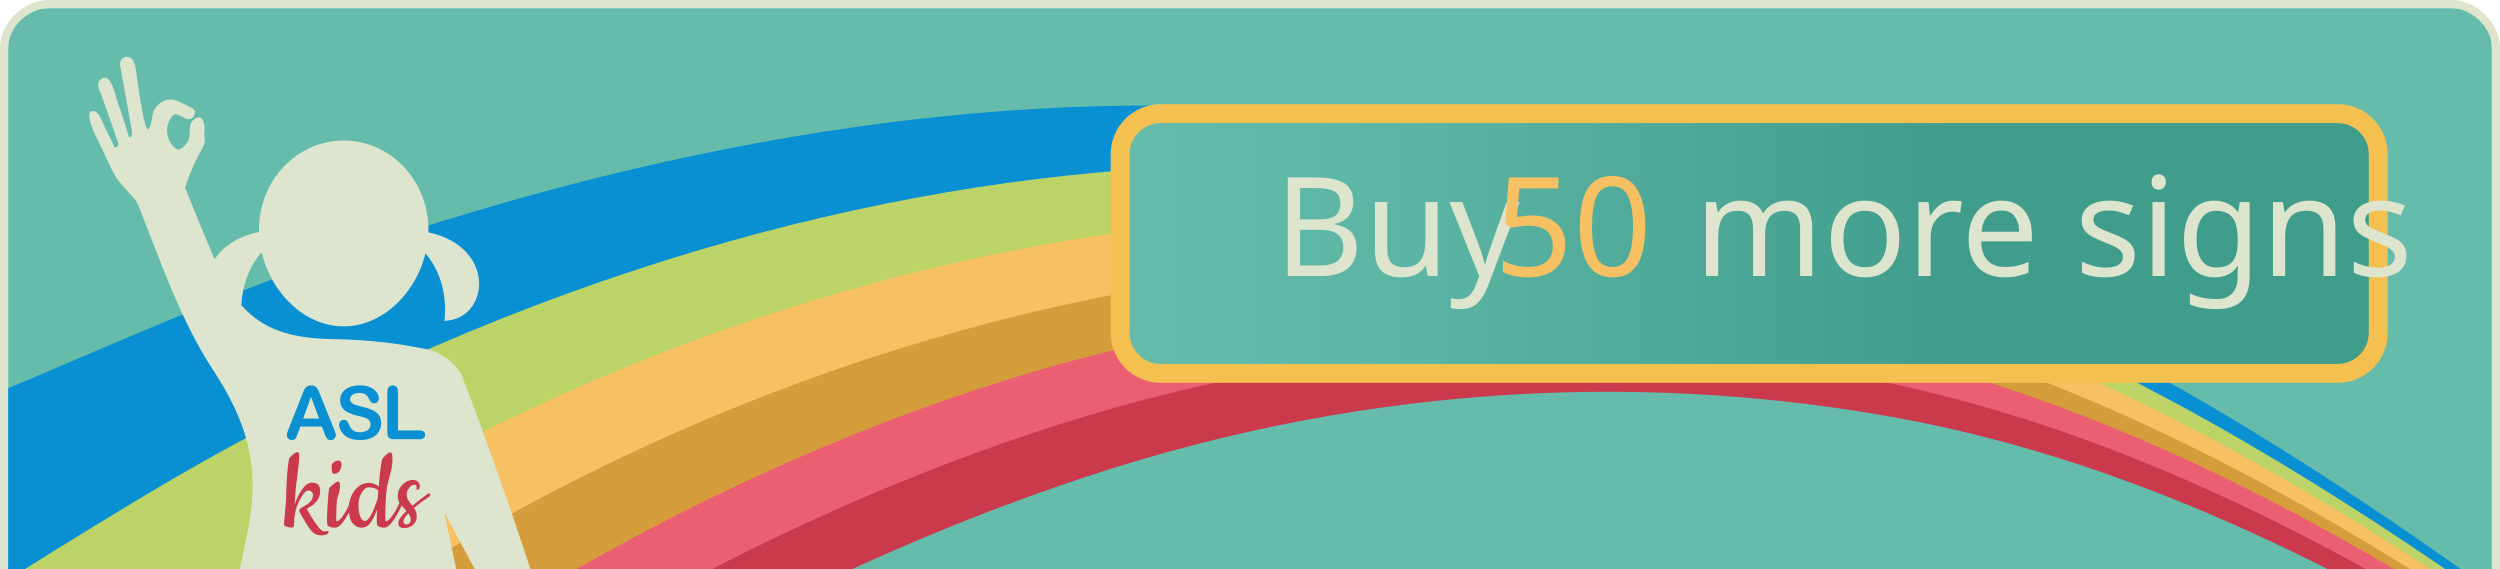
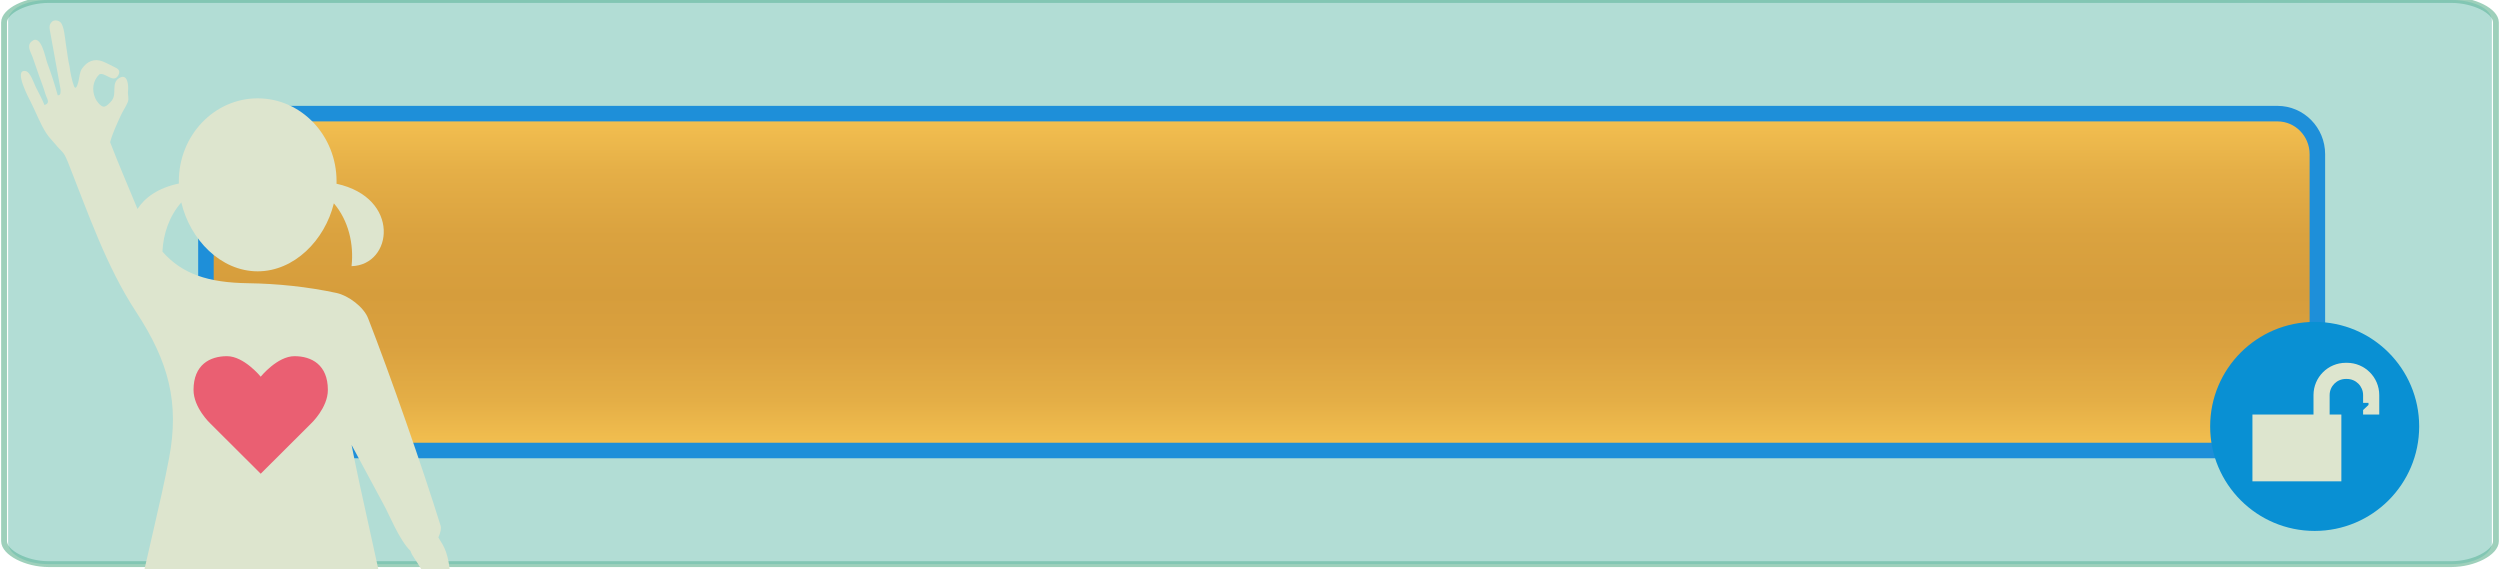
<svg xmlns="http://www.w3.org/2000/svg" version="1.1" x="0px" y="0px" width="308px" height="70px" viewBox="0 0 308 70" enable-background="new 0 0 308 70" xml:space="preserve">
-   <g id="Layer_10">
-     <path fill="#65BCAB" d="M307,129.032c0,2.744-2.231,4.968-4.983,4.968H5.984C3.231,134,1,131.776,1,129.032V5.837   C1,3.094,3.231,1,5.984,1h296.033C304.769,1,307,3.094,307,5.837V129.032z" />
+   <g id="border_1_">
+     <g id="Layer_11">
+       <path fill="none" stroke="#9ED0BB" stroke-width="0.72" stroke-miterlimit="10" d="M307.5,66.664    c0,1.423-2.729,2.836-5.481,2.836H5.98c-2.752,0-5.48-1.413-5.48-2.836V2.768C0.5,1.346,3.228,0,5.98,0h296.038    c2.754,0,5.481,1.346,5.481,2.768L307.5,66.664L307.5,66.664z" />
+     </g>
  </g>
  <g id="Layer_1">
- </g>
-   <g id="Layer_6">
- </g>
-   <g id="rainbow">
-     <g id="Layer_4_1_">
+     <g id="Layer_10" opacity="0.5">
+       <path fill="#65BCAB" d="M307,66.904c0,1.434-2.231,2.596-4.983,2.596H5.984C3.231,69.5,1,68.338,1,66.904V2.527    C1,1.094,3.231,0,5.984,0h296.033C304.769,0,307,1.094,307,2.527V66.904z" />
+     </g>
+     <linearGradient id="SVGID_1_" gradientUnits="userSpaceOnUse" x1="155.435" y1="14" x2="155.435" y2="55.501">
+       <stop offset="0" style="stop-color:#F4C151" />
+       <stop offset="0.169" style="stop-color:#E5AF47" />
+       <stop offset="0.363" style="stop-color:#DAA23F" />
+       <stop offset="0.537" style="stop-color:#D69D3C" />
+       <stop offset="0.688" style="stop-color:#DAA13F" />
+       <stop offset="0.851" style="stop-color:#E4AE46" />
+       <stop offset="1" style="stop-color:#F4C151" />
+     </linearGradient>
+     <path fill="url(#SVGID_1_)" stroke="#1E8FD9" stroke-width="1.913" stroke-miterlimit="10" d="M285.5,50.5c0,2.762-2.2,5-4.915,5   H30.286c-2.714,0-4.915-2.238-4.915-5V19c0-2.761,2.201-5,4.915-5h250.299c2.715,0,4.915,2.239,4.915,5V50.5z" />
+     <g id="Layer_1_1_">
+ 	</g>
+     <g id="Layer_6">
+ 	</g>
+     <g id="Layer_7">
+ 	</g>
+     <g id="border" display="none">
+       <path display="inline" fill="#65BCAB" d="M307.5,98.109c0,6.565-5.355,11.891-11.961,11.891H13.461    C6.855,110,1.5,104.676,1.5,98.109V12.891C1.5,6.324,6.855,1,13.461,1h282.078c6.604,0,11.961,5.324,11.961,11.891V98.109z" />
+     </g>
+     <g id="girl">
+       <g id="girl_1_">
+         <path fill="#DDE5CE" d="M55.506,71.074c-0.146-1.371-0.287-2.794-0.98-4c-0.203-0.355-0.374-0.629-0.518-0.86     c0.262-0.567,0.375-1.119,0.276-1.443c-2.219-7.149-6.219-18.602-8.94-25.574c-0.534-1.365-2.404-2.784-3.89-3.104     c-3.564-0.765-7.256-1.147-10.898-1.201c-4.887-0.067-8.103-1.118-10.545-3.894c0.106-2.205,0.853-4.39,2.326-6.059     c1.078,4.605,4.882,8.488,9.409,8.488c4.488,0,8.273-3.817,9.386-8.379c1.805,2.115,2.482,5.02,2.179,7.745     c5.094-0.141,6.098-8.417-1.852-10.157c0.003-0.101,0.005-0.203,0.005-0.302c0-5.64-4.349-10.219-9.716-10.219     c-5.366,0-9.715,4.579-9.715,10.219c0,0.094,0.001,0.184,0.004,0.277c-2.555,0.534-4.202,1.735-5.096,3.134     c-0.008-0.019-0.016-0.038-0.022-0.055c-1.121-2.722-2.297-5.425-3.352-8.172c0.297-1.111,0.837-2.241,1.314-3.292     c0.254-0.56,0.627-1.064,0.857-1.639c0.191-0.475-0.029-0.876,0.034-1.381c0.072-0.564-0.006-2.25-1.083-1.59     c-1.036,0.62-0.248,1.93-0.915,2.771c-0.186,0.232-0.72,0.858-1.088,0.744c-0.371-0.116-0.793-0.67-0.942-1.018     c-0.465-1.051-0.306-2.156,0.485-2.946c0.689-0.345,1.729,1.174,2.337,0.123c0.239-0.415,0.144-0.728-0.284-0.936     c-0.539-0.26-1.094-0.572-1.648-0.792c-1.033-0.401-1.92,0.012-2.526,0.885c-0.29,0.413-0.31,0.985-0.415,1.463     c-0.022,0.105-0.296,1.392-0.579,0.692c-0.24-0.595-0.473-1.771-0.542-2.402C8.41,7.546,8.294,6.598,8.097,5.307     C8.002,4.679,7.905,3.209,7.453,2.749C7.211,2.505,6.701,2.416,6.427,2.653C5.934,3.079,6.132,3.581,6.219,4.149l1.246,6.874     c0,0.483,0.017,0.698-0.351,0.723c-0.366-1.313-0.8-2.698-1.289-3.98C5.587,7.143,5.072,4.062,3.876,5.117     C3.256,5.661,3.782,6.39,4,6.989C4.273,7.746,4.529,8.53,4.796,9.285c0.272,0.756,0.574,1.524,0.798,2.296     c0.179,0.61,0.66,1.086-0.108,1.365c-0.306-0.765-0.714-1.499-1.084-2.235C4.16,10.224,3.72,8.799,3.114,8.749     c-1.484-0.21,0.51,3.494,0.69,3.846c0.643,1.271,1.119,2.593,1.883,3.791c0.333,0.524,0.79,0.969,1.185,1.444     c0.279,0.372,0.641,0.668,0.93,1.029c0.235,0.283,0.386,0.74,0.548,1.068c2.507,6.323,4.742,12.897,8.414,18.491     c4.043,6.176,5.343,11.216,4.075,17.979c-1.082,5.738-2.864,12.492-4.055,18.492c1.923,0.197,3.498,0.362,6.065,0.634     c0,4.546,0.099,9.156-0.033,13.757c-0.055,1.729,0.347,2.832,1.32,3.429c0.192,1.914,1.276,3.38,2.584,3.38     c1.326,0,2.421-1.503,2.592-3.454c0.804-0.597,1.158-1.636,1.164-3.234c0.01-4.685,0.36-9.385,0.567-14.072     c0.449-0.089,1.836-0.013,2.306-0.043c0.218,0.906,0.143,1.494,0.196,2.393c0.241,3.941,0.372,7.897,0.383,11.854     c0.008,1.562,0.386,2.637,1.279,3.22c0.204,1.896,1.281,3.338,2.579,3.338c1.312,0,2.397-1.47,2.588-3.384     c0.859-0.514,1.352-1.441,1.305-3.095c-0.121-4.614-0.033-9.228-0.033-14.024c2.305-0.271,3.998-0.478,5.944-0.709     c-1.313-6.711-3.005-13.528-4.274-20.056l3.979,7.39c0.609,1.073,1.894,4.326,3.276,5.66c0.107,0.324,0.284,0.637,0.506,0.952     c0.448,0.635,0.817,1.316,1.232,1.969c0.107,0.174,0.263,0.313,0.383,0.476c0.14,0.184,0.358,0.355,0.398,0.564     c0.202,1.055,0.562,2.015,1.412,2.706c0.114,0.096,0.328,0.167,0.451,0.132c0.123-0.036,0.256-0.223,0.276-0.364     c0.042-0.282-0.003-0.561-0.006-0.847c0-0.305-0.002-0.602,0.041-0.893C55.338,72.07,55.549,71.56,55.506,71.074z" />
+       </g>
+       <g id="kids">
+         <g enable-background="new    ">
+           <path fill="#CB394D" d="M-57.639-17.117l0.383-0.044c0.076,0,0.108,0.036,0.108,0.112c0,0.13-0.086,0.227-0.273,0.292      c-0.184,0.065-0.381,0.099-0.61,0.099c-0.426,0-0.787-0.177-1.083-0.514c-0.295-0.342-0.689-0.972-1.213-1.903      c-0.12-0.196-0.186-0.349-0.186-0.458c0-0.141,0.196-0.305,0.603-0.501c0.643-0.34,0.97-0.754,0.97-1.259      c0-0.142-0.054-0.261-0.153-0.358c-0.097-0.098-0.229-0.156-0.392-0.156c-0.229,0-0.502,0.275-0.82,0.809      c-0.316,0.537-0.524,1.051-0.634,1.52c-0.11,0.473-0.165,0.982-0.165,1.52c0,0.26-0.078,0.405-0.23,0.405      c-0.218,0-0.427-0.033-0.634-0.098c-0.195-0.069-0.294-0.14-0.294-0.24c0-0.099,0.033-0.556,0.109-1.358      c0.076-0.806,0.12-1.385,0.132-1.736c0.033-1.945,0.153-3.433,0.339-4.457c0.034-0.089,0.165-0.231,0.393-0.451      c0.23-0.205,0.425-0.316,0.568-0.316c0.14,0,0.208,0.175,0.208,0.536c0,0.36-0.087,1.124-0.242,2.297      c-0.151,1.167-0.25,2.235-0.283,3.208c0.174-0.608,0.447-1.188,0.819-1.726c0.371-0.544,0.754-0.817,1.137-0.817      c0.644,0,0.972,0.316,0.972,0.938c0,0.417-0.121,0.796-0.37,1.137c-0.253,0.341-0.58,0.611-1.007,0.819      c-0.087,0.035-0.131,0.076-0.131,0.132c0,0.045,0.009,0.099,0.043,0.14c0.601,1.062,1.114,1.807,1.529,2.232      C-57.901-17.173-57.77-17.117-57.639-17.117z" />
+           <path fill="#CB394D" d="M-56.394-17.545c-0.371,0-0.655-0.075-0.841-0.228c-0.066-0.068-0.098-0.307-0.098-0.71      c0-0.417,0.032-1.095,0.098-2.055c0.065-0.963,0.12-1.476,0.163-1.554c0.044-0.075,0.195-0.217,0.448-0.425      c0.252-0.209,0.437-0.315,0.58-0.315c0.143,0,0.208,0.184,0.208,0.546c0,0.097-0.022,0.283-0.077,0.557      c-0.055,0.273-0.109,0.482-0.174,0.602c-0.121,0.316-0.186,1.136-0.186,2.47c0,0.264,0.031,0.384,0.086,0.384      c0.165-0.014,0.383-0.208,0.666-0.613c0.286-0.395,0.57-0.909,0.855-1.519c0.283-0.626,0.447-0.93,0.515-0.93      c0.063,0,0.097,0.031,0.097,0.108c0,0.264-0.144,0.691-0.417,1.267C-55.245-18.352-55.879-17.545-56.394-17.545z       M-56.807-24.613c0-0.175,0.087-0.318,0.272-0.45c0.185-0.12,0.338-0.184,0.48-0.184c0.262,0,0.381,0.152,0.381,0.446      c0,0.295-0.075,0.546-0.228,0.769c-0.153,0.213-0.372,0.313-0.646,0.313C-56.72-23.708-56.807-24.012-56.807-24.613z" />
+           <path fill="#CB394D" d="M-50.764-17.545c-0.327,0-0.579-0.075-0.755-0.217c-0.076-0.077-0.107-0.275-0.107-0.601      c0-0.33,0.009-0.743,0.043-1.269c-0.262,0.688-0.526,1.203-0.786,1.564c-0.265,0.35-0.603,0.523-1.006,0.523      c-0.406,0-0.744-0.177-1.029-0.523c-0.285-0.352-0.425-0.918-0.425-1.685c0-0.773,0.219-1.452,0.655-2.042      c0.438-0.591,1.006-0.885,1.707-0.885c0.338,0,0.699,0.131,1.069,0.404c0.153-1.858,0.293-2.908,0.415-3.147      c0.054-0.107,0.197-0.261,0.405-0.459c0.208-0.195,0.393-0.294,0.536-0.294c0.142,0,0.218,0.227,0.218,0.667      c0,0.523-0.043,0.971-0.143,1.354c-0.262,0.986-0.415,1.607-0.481,1.87c-0.13,1.028-0.196,2.239-0.196,3.627      c0,0.264,0.032,0.384,0.087,0.384c0.176-0.014,0.405-0.208,0.689-0.602c0.283-0.397,0.568-0.898,0.853-1.518      c0.285-0.625,0.447-0.943,0.515-0.943c0.064,0,0.086,0.031,0.086,0.108c0,0.264-0.141,0.689-0.416,1.267      C-49.594-18.352-50.24-17.545-50.764-17.545z M-52.567-22.178c-0.262,0-0.514,0.209-0.777,0.613      c-0.261,0.414-0.381,0.883-0.381,1.422c0,0.533,0.067,0.979,0.207,1.32c0.143,0.339,0.317,0.514,0.525,0.514      c0.426,0,0.917-0.863,1.475-2.579c0.045-0.524,0.078-0.834,0.078-0.928C-51.727-22.056-52.097-22.178-52.567-22.178z" />
+           <path fill="#CB394D" d="M-47.082-21.992l0.033-0.218c0-0.176-0.098-0.262-0.294-0.262c-0.195,0-0.383,0.131-0.57,0.381      c-0.184,0.254-0.272,0.458-0.272,0.624c0,0.164,0.013,0.295,0.034,0.382c0.02,0.098,0.043,0.175,0.065,0.241      s0.066,0.13,0.121,0.219c0.055,0.087,0.097,0.154,0.13,0.186l0.154,0.196c0.064,0.099,0.11,0.152,0.143,0.186      c0.49-0.414,1.08-0.863,1.771-1.379c0.032-0.031,0.075-0.042,0.129-0.042c0.099,0,0.143,0.057,0.143,0.153      c0,0.111-0.044,0.184-0.132,0.241c-0.613,0.395-1.191,0.821-1.728,1.268c0.208,0.306,0.315,0.635,0.315,1.005      c0,0.363-0.14,0.679-0.414,0.928c-0.273,0.263-0.634,0.383-1.061,0.383c-0.426,0-0.643-0.208-0.643-0.612      c0-0.292,0.315-0.743,0.939-1.352c-0.043-0.056-0.133-0.155-0.264-0.287c-0.119-0.133-0.218-0.229-0.283-0.307      c-0.067-0.077-0.131-0.174-0.217-0.292c-0.156-0.243-0.231-0.493-0.231-0.776c0-0.557,0.186-1.018,0.547-1.369      c0.359-0.349,0.744-0.523,1.158-0.523c0.264,0,0.459,0.065,0.602,0.207c0.142,0.142,0.219,0.288,0.219,0.427      c0,0.329-0.077,0.481-0.231,0.481C-47.026-21.881-47.082-21.917-47.082-21.992z M-47.999-19.183      c-0.384,0.384-0.568,0.687-0.568,0.916c0,0.23,0.121,0.353,0.361,0.353c0.144,0,0.263-0.055,0.362-0.177      C-47.649-18.363-47.694-18.736-47.999-19.183z" />
+         </g>
+       </g>
      <g>
-         <path fill="#0990D3" d="M304.476,71.04c-20.438-14.529-42.865-28.741-68.604-39.097C208.309,20.865,176.69,13.062,142.095,13     c-38.068-0.093-80.884,9.302-124.714,27.87C-17.08,55.455-52.604,71.137-90,85.904l0.528,35.995l16.201-0.239     c30.679-21.53,60.671-41.796,90.274-59.58c43.583-26.153,87.377-38.398,125.51-40.567c34.275-1.949,66.062,4.351,93.487,14.432     c25.844,9.503,48.153,23.178,68.245,37.115c18.896,13.107,36.302,26.794,50.282,42.057c0.027,0.041,0.078,0.078,0.104,0.119     l1.498-0.029c-0.443-0.491-0.886-0.983-1.351-1.471C340.742,98.525,323.472,84.554,304.476,71.04z" />
-         <path fill="#BBD367" d="M142.353,29.022c33.955-3.959,65.647,1.007,93.166,10.169c25.784,8.583,48.248,21.619,68.408,35.083     c18.287,12.219,35.259,25.304,49.01,40.022l1.564-0.016c-0.024-0.02-0.027-0.041-0.051-0.06     c-13.993-15.194-31.325-28.98-50.218-42.066c-20.134-13.908-42.513-27.619-68.305-37.062     c-27.558-10.084-59.298-16.368-93.632-14.368c-37.944,2.254-81.788,14.617-125.319,40.83     c-29.026,17.482-58.399,37.597-88.419,59.104l40.644-0.615c15.196-13.66,30.408-26.396,45.696-38.104" />
-         <path fill="#F6C063" d="M-29.967,118.715l22.747-0.342c5.864-5.864,11.777-11.536,17.742-16.993     c43.194-39.595,91.311-58.31,130.809-65.171c34.3-5.951,66.293-2.328,93.762,5.824c25.739,7.617,48.204,20.013,68.319,32.996     c17.981,11.599,34.403,23.897,47.916,38.009l1.476-0.025c-13.7-14.683-30.59-27.646-48.883-39.908     c-20.141-13.488-42.623-26.501-68.407-35.083c-27.473-9.146-59.155-14.047-93.093-9.958     c-38.718,4.657-84.723,20.1-127.728,53.197" />
-         <path fill="#D69D3C" d="M303.533,74.307c-20.169-13.044-42.723-25.449-68.437-33.048c-27.417-8.093-59.351-11.768-93.642-5.752     c-39.598,6.942-87.858,25.897-131.199,65.71c-5.707,5.246-11.346,10.658-16.958,16.268l15.582-0.241     c44.443-41.114,91.368-64.325,130.63-73.386c34.704-7.993,67.496-5.63,95.159,1.523c25.648,6.637,48.194,18.336,68.479,30.943     c17.121,10.635,33.214,22.315,46.353,35.795l1.588-0.02C337.635,98.09,321.252,85.763,303.533,74.307z" />
-         <path fill="#EA5F72" d="M303.151,75.064c-20.284-12.606-42.83-24.306-68.479-30.942c-27.663-7.153-60.458-9.54-95.158-1.524     c-39.262,9.061-86.189,32.251-130.63,73.385l13.577-0.209c39.015-34.492,80.243-54.955,114.802-64.806     c35.005-9.977,68.817-9.034,97.023-2.751c25.472,5.667,48.202,16.944,68.462,29.046c16.675,9.968,32.362,20.776,45.219,33.653     l1.587-0.02C336.366,97.381,320.271,85.7,303.151,75.064z" />
-         <path fill="#CB394D" d="M302.695,76.563c-20.238-12.105-42.968-23.383-68.462-29.046c-28.206-6.284-62.015-7.205-97.022,2.751     c-34.56,9.851-75.789,30.313-114.802,64.806l11.88-0.174c33.739-28.203,69.26-46.159,99.535-56.171     c36.254-11.983,70.711-12.608,100.098-7.215c25.221,4.639,47.973,15.272,68.358,27.006c15.999,9.221,31.007,19.593,43.647,31.704     l2.006-0.032C335.058,97.34,319.37,86.53,302.695,76.563z" />
+         <path fill="#0990D3" d="M-57.628-28.379l-0.288-0.762h-2.469l-0.289,0.779c-0.114,0.305-0.208,0.509-0.29,0.612     c-0.082,0.111-0.212,0.162-0.394,0.162c-0.154,0-0.291-0.057-0.411-0.171c-0.118-0.111-0.178-0.24-0.178-0.384     c0-0.083,0.015-0.17,0.041-0.256c0.027-0.088,0.073-0.209,0.137-0.369l1.552-3.939c0.044-0.113,0.097-0.25,0.159-0.409     c0.063-0.155,0.129-0.288,0.199-0.395c0.068-0.105,0.162-0.188,0.277-0.255c0.116-0.064,0.255-0.097,0.425-0.097     c0.171,0,0.314,0.032,0.428,0.097c0.115,0.066,0.208,0.149,0.278,0.251c0.071,0.103,0.129,0.212,0.178,0.329     c0.047,0.118,0.109,0.274,0.183,0.47l1.586,3.92c0.124,0.295,0.187,0.512,0.187,0.647c0,0.142-0.058,0.27-0.175,0.387     c-0.117,0.117-0.259,0.174-0.426,0.174c-0.097,0-0.179-0.018-0.248-0.05c-0.069-0.034-0.127-0.083-0.175-0.142     c-0.046-0.058-0.096-0.151-0.152-0.273C-57.542-28.177-57.587-28.285-57.628-28.379z M-60.061-30.063h1.812l-0.914-2.504     L-60.061-30.063z" />
+         <path fill="#0990D3" d="M-51.119-29.514c0,0.369-0.094,0.698-0.282,0.989c-0.19,0.292-0.467,0.521-0.832,0.688     c-0.366,0.166-0.796,0.25-1.296,0.25c-0.599,0-1.092-0.113-1.482-0.341c-0.276-0.164-0.499-0.378-0.672-0.651     c-0.172-0.27-0.259-0.536-0.259-0.792c0-0.152,0.053-0.279,0.154-0.382c0.104-0.109,0.235-0.161,0.396-0.161     c0.129,0,0.238,0.041,0.33,0.124c0.09,0.082,0.166,0.206,0.229,0.368c0.079,0.193,0.161,0.358,0.252,0.487     c0.089,0.13,0.216,0.237,0.38,0.32c0.162,0.083,0.375,0.127,0.641,0.127c0.365,0,0.661-0.087,0.889-0.254     c0.226-0.172,0.34-0.382,0.34-0.636c0-0.202-0.061-0.368-0.184-0.491c-0.123-0.123-0.282-0.222-0.476-0.289     c-0.193-0.065-0.455-0.135-0.78-0.212c-0.437-0.103-0.801-0.219-1.095-0.358c-0.294-0.134-0.527-0.321-0.7-0.559     c-0.172-0.237-0.257-0.527-0.257-0.88c0-0.332,0.089-0.631,0.271-0.888c0.183-0.26,0.446-0.459,0.792-0.6     c0.346-0.141,0.751-0.208,1.218-0.208c0.371,0,0.695,0.046,0.966,0.138c0.273,0.093,0.499,0.215,0.677,0.369     c0.179,0.154,0.31,0.314,0.395,0.484c0.082,0.167,0.123,0.328,0.123,0.489c0,0.148-0.05,0.282-0.154,0.398     c-0.104,0.118-0.234,0.174-0.389,0.174c-0.14,0-0.248-0.035-0.321-0.106c-0.071-0.068-0.152-0.183-0.237-0.345     c-0.111-0.228-0.243-0.404-0.398-0.535c-0.156-0.128-0.403-0.193-0.746-0.193c-0.317,0-0.573,0.071-0.768,0.211     c-0.195,0.141-0.293,0.307-0.293,0.502c0,0.122,0.035,0.225,0.101,0.314c0.066,0.091,0.157,0.168,0.273,0.229     c0.117,0.059,0.233,0.114,0.352,0.148c0.12,0.038,0.315,0.09,0.589,0.157c0.34,0.08,0.65,0.17,0.928,0.266     c0.277,0.094,0.513,0.214,0.708,0.35c0.195,0.139,0.347,0.315,0.456,0.524C-51.172-30.079-51.119-29.821-51.119-29.514z" />
+         <path fill="#0990D3" d="M-49.183-33.12v4.419h2.493c0.199,0,0.353,0.047,0.457,0.143c0.109,0.098,0.16,0.217,0.16,0.366     c0,0.147-0.051,0.269-0.156,0.359c-0.105,0.095-0.259,0.141-0.461,0.141h-2.969c-0.266,0-0.46-0.059-0.575-0.178     c-0.119-0.12-0.176-0.309-0.176-0.576v-4.674c0-0.248,0.054-0.435,0.167-0.559c0.113-0.124,0.259-0.186,0.442-0.186     s0.333,0.062,0.447,0.184C-49.241-33.556-49.183-33.373-49.183-33.12z" />
      </g>
    </g>
-   </g>
-   <g id="girl">
-     <g id="girl_1_">
-       <path fill="#DDE5CE" d="M67.862,80.645c-0.157-1.47-0.309-2.998-1.054-4.296c-0.218-0.379-0.401-0.674-0.555-0.923    c0.281-0.61,0.402-1.2,0.296-1.552c-2.384-7.678-6.68-19.98-9.604-27.47c-0.574-1.467-2.582-2.993-4.179-3.334    c-3.827-0.82-7.793-1.233-11.705-1.291c-5.249-0.072-8.704-1.201-11.326-4.182c0.113-2.368,0.915-4.715,2.498-6.508    c1.157,4.945,5.244,9.117,10.107,9.117c4.819,0,8.886-4.101,10.082-9c1.938,2.271,2.667,5.392,2.339,8.319    c5.473-0.15,6.55-9.041-1.988-10.911c0.003-0.107,0.006-0.215,0.006-0.324c0-6.057-4.672-10.977-10.438-10.977    c-5.763,0-10.435,4.919-10.435,10.977c0,0.101,0.001,0.198,0.004,0.297c-2.744,0.574-4.513,1.865-5.474,3.367    c-0.008-0.02-0.017-0.04-0.024-0.059c-1.203-2.924-2.466-5.828-3.598-8.778c0.318-1.194,0.897-2.407,1.41-3.536    c0.274-0.603,0.674-1.145,0.921-1.761c0.205-0.51-0.032-0.941,0.037-1.483c0.077-0.607-0.007-2.417-1.164-1.709    c-1.113,0.666-0.266,2.073-0.982,2.976c-0.2,0.25-0.774,0.922-1.17,0.8c-0.398-0.125-0.851-0.72-1.013-1.094    c-0.497-1.129-0.327-2.315,0.523-3.164c0.739-0.37,1.857,1.261,2.51,0.131c0.257-0.446,0.155-0.781-0.305-1.004    c-0.579-0.279-1.175-0.615-1.771-0.853c-1.108-0.43-2.062,0.014-2.712,0.951c-0.312,0.446-0.332,1.058-0.446,1.573    c-0.024,0.112-0.317,1.494-0.621,0.743c-0.258-0.639-0.508-1.902-0.583-2.58c-0.175-0.701-0.3-1.719-0.511-3.105    c-0.103-0.676-0.206-2.253-0.693-2.749c-0.259-0.263-0.807-0.359-1.102-0.104c-0.529,0.458-0.317,0.999-0.223,1.607l1.338,7.384    c0,0.518,0.018,0.751-0.376,0.776c-0.392-1.411-0.86-2.899-1.385-4.274c-0.255-0.669-0.809-3.978-2.094-2.847    c-0.665,0.586-0.1,1.368,0.134,2.013c0.294,0.812,0.567,1.654,0.856,2.465c0.291,0.813,0.615,1.636,0.857,2.466    c0.192,0.655,0.707,1.167-0.117,1.467c-0.329-0.821-0.768-1.61-1.164-2.402c-0.261-0.521-0.733-2.052-1.384-2.106    c-1.594-0.227,0.549,3.753,0.741,4.131c0.691,1.364,1.202,2.785,2.023,4.073c0.359,0.562,0.848,1.04,1.274,1.551    c0.298,0.398,0.688,0.717,0.998,1.103c0.253,0.305,0.413,0.796,0.588,1.149c2.694,6.79,5.093,13.854,9.038,19.864    c4.343,6.634,5.74,12.046,4.378,19.312c-1.163,6.163-3.076,13.417-4.355,19.863c2.066,0.21,3.756,0.388,6.515,0.68    c0,4.885,0.106,9.838-0.035,14.779c-0.059,1.857,0.372,3.041,1.417,3.684c0.207,2.057,1.371,3.631,2.777,3.631    c1.424,0,2.6-1.616,2.783-3.711c0.864-0.641,1.245-1.758,1.25-3.476c0.012-5.033,0.388-10.08,0.61-15.117    c0.482-0.095,1.972-0.013,2.477-0.047c0.235,0.975,0.154,1.607,0.212,2.571c0.258,4.237,0.398,8.486,0.411,12.735    c0.008,1.678,0.413,2.829,1.373,3.459c0.219,2.033,1.376,3.585,2.771,3.585c1.409,0,2.574-1.579,2.779-3.638    c0.922-0.549,1.452-1.545,1.401-3.323c-0.129-4.955-0.036-9.909-0.036-15.062c2.477-0.294,4.296-0.516,6.385-0.763    c-1.41-7.208-3.228-14.534-4.591-21.543l4.274,7.937c0.655,1.153,2.034,4.646,3.519,6.082c0.116,0.348,0.304,0.684,0.545,1.021    c0.48,0.679,0.877,1.414,1.323,2.115c0.116,0.185,0.282,0.338,0.412,0.512c0.149,0.198,0.384,0.381,0.428,0.606    c0.216,1.132,0.603,2.162,1.515,2.906c0.123,0.104,0.354,0.179,0.485,0.14c0.132-0.037,0.276-0.238,0.297-0.391    c0.044-0.304-0.004-0.601-0.007-0.908c0-0.327-0.002-0.646,0.044-0.96C67.681,81.715,67.908,81.167,67.862,80.645z" />
-     </g>
-     <g id="kids">
-       <g enable-background="new    ">
-         <path fill="#CB394D" d="M39.957,65.468l0.411-0.046c0.082,0,0.117,0.036,0.117,0.118c0,0.142-0.094,0.245-0.293,0.316     c-0.199,0.07-0.411,0.104-0.657,0.104c-0.458,0-0.845-0.188-1.163-0.551c-0.317-0.366-0.74-1.045-1.303-2.044     c-0.129-0.21-0.199-0.376-0.199-0.49c0-0.154,0.211-0.33,0.646-0.541c0.692-0.366,1.044-0.811,1.044-1.351     c0-0.153-0.059-0.282-0.165-0.388c-0.105-0.104-0.246-0.165-0.422-0.165c-0.247,0-0.54,0.296-0.88,0.869     c-0.34,0.575-0.564,1.128-0.682,1.632c-0.117,0.506-0.176,1.056-0.176,1.633c0,0.28-0.083,0.434-0.247,0.434     c-0.235,0-0.458-0.036-0.681-0.105c-0.211-0.072-0.317-0.152-0.317-0.259c0-0.105,0.036-0.598,0.118-1.456     c0.082-0.867,0.128-1.489,0.141-1.865c0.036-2.09,0.164-3.688,0.364-4.788c0.036-0.096,0.176-0.25,0.422-0.484     c0.247-0.221,0.458-0.34,0.61-0.34s0.224,0.188,0.224,0.574c0,0.388-0.094,1.21-0.259,2.467c-0.163,1.255-0.27,2.405-0.305,3.45     c0.188-0.656,0.481-1.279,0.881-1.854c0.398-0.587,0.81-0.88,1.221-0.88c0.692,0,1.044,0.341,1.044,1.009     c0,0.446-0.129,0.857-0.399,1.222s-0.622,0.655-1.08,0.88c-0.094,0.036-0.141,0.082-0.141,0.141c0,0.047,0.012,0.105,0.047,0.152     c0.646,1.14,1.197,1.938,1.643,2.395C39.675,65.41,39.816,65.468,39.957,65.468z" />
-         <path fill="#CB394D" d="M41.295,65.009c-0.399,0-0.705-0.08-0.905-0.244c-0.07-0.073-0.105-0.329-0.105-0.764     c0-0.446,0.035-1.175,0.105-2.207c0.071-1.034,0.129-1.586,0.176-1.667c0.047-0.082,0.211-0.235,0.482-0.457     c0.27-0.225,0.47-0.341,0.622-0.341c0.153,0,0.223,0.199,0.223,0.586c0,0.106-0.023,0.306-0.082,0.6     c-0.059,0.293-0.117,0.517-0.188,0.646c-0.129,0.341-0.199,1.22-0.199,2.653c0,0.283,0.035,0.412,0.094,0.412     c0.176-0.014,0.41-0.223,0.715-0.658c0.306-0.424,0.611-0.976,0.917-1.631c0.305-0.672,0.48-1,0.553-1     c0.069,0,0.104,0.036,0.104,0.118c0,0.282-0.153,0.741-0.447,1.361C42.528,64.143,41.847,65.009,41.295,65.009z M40.849,57.416     c0-0.188,0.094-0.34,0.293-0.482c0.2-0.129,0.364-0.199,0.516-0.199c0.282,0,0.411,0.163,0.411,0.48     c0,0.318-0.082,0.588-0.246,0.823c-0.165,0.232-0.399,0.339-0.693,0.339C40.943,58.39,40.849,58.062,40.849,57.416z" />
-         <path fill="#CB394D" d="M47.341,65.009c-0.352,0-0.623-0.08-0.811-0.233c-0.082-0.082-0.116-0.293-0.116-0.645     c0-0.354,0.011-0.798,0.047-1.363c-0.282,0.74-0.564,1.293-0.845,1.679c-0.283,0.375-0.646,0.562-1.081,0.562     c-0.435,0-0.798-0.188-1.103-0.562c-0.306-0.376-0.458-0.986-0.458-1.808c0-0.832,0.235-1.562,0.705-2.193     c0.47-0.636,1.08-0.953,1.832-0.953c0.364,0,0.751,0.143,1.15,0.436c0.164-1.995,0.316-3.123,0.446-3.382     c0.058-0.116,0.211-0.28,0.434-0.492c0.224-0.212,0.422-0.317,0.575-0.317s0.235,0.246,0.235,0.717     c0,0.562-0.047,1.044-0.153,1.455c-0.282,1.058-0.446,1.727-0.516,2.007c-0.141,1.104-0.212,2.407-0.212,3.898     c0,0.283,0.035,0.411,0.094,0.411c0.189-0.013,0.435-0.222,0.74-0.646c0.305-0.425,0.61-0.963,0.916-1.632     c0.306-0.668,0.481-1.011,0.552-1.011c0.07,0,0.094,0.036,0.094,0.117c0,0.283-0.152,0.74-0.446,1.362     C48.597,64.143,47.905,65.009,47.341,65.009z M45.404,60.033c-0.282,0-0.552,0.224-0.834,0.658     c-0.282,0.445-0.41,0.95-0.41,1.527c0,0.573,0.071,1.054,0.222,1.418c0.152,0.366,0.34,0.554,0.563,0.554     c0.458,0,0.986-0.928,1.585-2.771c0.047-0.564,0.083-0.895,0.083-0.998C46.308,60.163,45.909,60.033,45.404,60.033z" />
-         <path fill="#CB394D" d="M51.296,60.233l0.035-0.236c0-0.188-0.104-0.281-0.316-0.281c-0.21,0-0.411,0.142-0.61,0.411     c-0.199,0.271-0.293,0.491-0.293,0.669c0,0.177,0.012,0.317,0.036,0.411c0.022,0.106,0.047,0.188,0.071,0.26     c0.023,0.069,0.07,0.14,0.128,0.232c0.059,0.095,0.105,0.166,0.141,0.202l0.165,0.21c0.069,0.105,0.117,0.165,0.152,0.199     c0.527-0.445,1.161-0.927,1.903-1.48c0.034-0.034,0.08-0.045,0.139-0.045c0.106,0,0.153,0.059,0.153,0.163     c0,0.119-0.047,0.199-0.141,0.259c-0.658,0.423-1.28,0.88-1.855,1.361c0.223,0.329,0.339,0.681,0.339,1.08     c0,0.389-0.152,0.728-0.445,0.997c-0.294,0.282-0.682,0.412-1.139,0.412c-0.458,0-0.692-0.223-0.692-0.658     c0-0.316,0.339-0.798,1.009-1.454c-0.046-0.059-0.142-0.166-0.283-0.307c-0.128-0.142-0.234-0.246-0.304-0.329     c-0.072-0.082-0.141-0.188-0.234-0.316c-0.166-0.259-0.248-0.528-0.248-0.833c0-0.6,0.2-1.093,0.588-1.468     c0.386-0.376,0.798-0.564,1.245-0.564c0.282,0,0.491,0.071,0.646,0.223c0.153,0.153,0.234,0.306,0.234,0.457     c0,0.354-0.081,0.518-0.247,0.518C51.356,60.351,51.296,60.315,51.296,60.233z M50.311,63.249     c-0.412,0.412-0.61,0.739-0.61,0.985c0,0.248,0.129,0.377,0.387,0.377c0.154,0,0.283-0.059,0.389-0.189     C50.687,64.131,50.639,63.731,50.311,63.249z" />
-       </g>
-     </g>
+     <path fill="#EA5F72" d="M36.275,43.881c-2.107,0-4.156,2.528-4.156,2.528s-2.05-2.528-4.157-2.528   c-2.107,0-4.119,1.055-4.119,4.158c0,2.202,2.069,4.137,2.069,4.137l6.207,6.187l6.206-6.187c0,0,2.068-1.935,2.068-4.137   C40.393,44.936,38.383,43.881,36.275,43.881z" />
+     <circle fill="#0990D3" cx="285.167" cy="52.534" r="12.876" />
    <g>
-       <path fill="#0990D3" d="M39.969,53.371l-0.311-0.818h-2.651l-0.311,0.837c-0.122,0.326-0.225,0.547-0.311,0.659    c-0.087,0.116-0.228,0.172-0.423,0.172c-0.166,0-0.313-0.062-0.441-0.183c-0.127-0.12-0.191-0.259-0.191-0.413    c0-0.089,0.015-0.182,0.044-0.275c0.03-0.095,0.078-0.228,0.146-0.396l1.668-4.232c0.047-0.121,0.104-0.268,0.171-0.439    c0.067-0.169,0.138-0.311,0.213-0.424s0.175-0.203,0.298-0.275c0.124-0.068,0.275-0.104,0.457-0.104    c0.184,0,0.337,0.035,0.459,0.104c0.123,0.072,0.223,0.162,0.299,0.271s0.139,0.227,0.19,0.354    c0.052,0.125,0.118,0.293,0.198,0.504l1.703,4.208c0.133,0.319,0.2,0.551,0.2,0.697c0,0.151-0.062,0.289-0.188,0.416    c-0.125,0.125-0.278,0.188-0.457,0.188c-0.103,0-0.192-0.019-0.266-0.055c-0.075-0.036-0.137-0.09-0.187-0.151    c-0.051-0.063-0.104-0.162-0.163-0.293C40.06,53.589,40.011,53.472,39.969,53.371z M37.354,51.562h1.947l-0.982-2.69    L37.354,51.562z" />
-       <path fill="#0990D3" d="M46.961,52.153c0,0.395-0.102,0.749-0.305,1.062c-0.203,0.314-0.501,0.56-0.892,0.738    c-0.392,0.178-0.855,0.267-1.392,0.267c-0.644,0-1.174-0.121-1.593-0.364c-0.296-0.176-0.537-0.407-0.722-0.7    c-0.186-0.292-0.278-0.577-0.278-0.852c0-0.162,0.056-0.299,0.167-0.412c0.111-0.114,0.252-0.17,0.425-0.17    c0.138,0,0.256,0.044,0.354,0.133c0.096,0.089,0.178,0.221,0.246,0.396c0.084,0.207,0.173,0.382,0.27,0.52    c0.097,0.14,0.232,0.256,0.408,0.346c0.174,0.09,0.404,0.136,0.688,0.136c0.392,0,0.71-0.093,0.954-0.273    c0.244-0.184,0.366-0.41,0.366-0.684c0-0.216-0.065-0.391-0.197-0.525c-0.133-0.135-0.303-0.239-0.512-0.311    c-0.208-0.07-0.488-0.146-0.838-0.227c-0.469-0.11-0.861-0.237-1.176-0.385c-0.315-0.146-0.566-0.347-0.752-0.602    c-0.185-0.254-0.277-0.567-0.277-0.943c0-0.359,0.097-0.678,0.292-0.955c0.196-0.28,0.479-0.493,0.85-0.643    c0.372-0.152,0.807-0.227,1.308-0.227c0.4,0,0.747,0.051,1.038,0.15c0.292,0.099,0.535,0.231,0.727,0.396s0.333,0.337,0.423,0.519    c0.089,0.18,0.133,0.354,0.133,0.528c0,0.157-0.055,0.3-0.167,0.425c-0.111,0.127-0.25,0.188-0.416,0.188    c-0.151,0-0.267-0.038-0.345-0.113s-0.164-0.199-0.255-0.372c-0.119-0.244-0.262-0.438-0.428-0.574    c-0.166-0.139-0.433-0.208-0.8-0.208c-0.341,0-0.616,0.075-0.825,0.226c-0.21,0.15-0.315,0.33-0.315,0.539    c0,0.131,0.037,0.244,0.107,0.338c0.072,0.096,0.17,0.178,0.294,0.245c0.125,0.067,0.251,0.123,0.378,0.161    c0.128,0.038,0.338,0.095,0.631,0.167c0.368,0.087,0.7,0.182,0.998,0.285c0.298,0.103,0.551,0.23,0.761,0.378    c0.209,0.149,0.372,0.337,0.489,0.563C46.902,51.546,46.961,51.824,46.961,52.153z" />
-       <path fill="#0990D3" d="M49.04,48.279v4.746h2.677c0.213,0,0.378,0.052,0.492,0.155c0.114,0.104,0.171,0.233,0.171,0.392    c0,0.159-0.057,0.289-0.169,0.387c-0.112,0.101-0.277,0.15-0.494,0.15h-3.188c-0.288,0-0.495-0.062-0.62-0.191    c-0.126-0.127-0.189-0.333-0.189-0.617v-5.021c0-0.266,0.06-0.467,0.18-0.6c0.12-0.135,0.278-0.201,0.474-0.201    c0.197,0,0.359,0.066,0.482,0.199C48.978,47.81,49.04,48.01,49.04,48.279z" />
+       <path fill="#DDE5CE" d="M289.146,44.697c-0.025,0-0.047-0.002-0.074-0.001c-0.021-0.001-0.05,0.001-0.072,0.001    c-2.197,0-3.977,1.78-3.977,3.979c0,0,0,1.381,0,2.395H277.5v8.228h10.955V51.07h-1.443c0-1.011,0-2.395,0-2.395    c0-1.098,0.892-1.988,1.987-1.988c0.031,0,0.097-0.002,0.097-0.002s0.034,0.002,0.05,0.002c1.097,0,1.988,0.891,1.988,1.987    c0,0,0,0.42,0,0.961h0.665v0.254l-0.665,0.626c0,0.19,0,0.38,0,0.555h1.99c0-1.004,0-2.396,0-2.396    C293.124,46.478,291.342,44.697,289.146,44.697z" />
    </g>
  </g>
-   <g id="Layer_9">
-     <linearGradient id="SVGID_1_" gradientUnits="userSpaceOnUse" x1="138" y1="30" x2="293" y2="30">
-       <stop offset="0" style="stop-color:#65BCAB" />
-       <stop offset="0.235" style="stop-color:#5CB4A3" />
-       <stop offset="0.619" style="stop-color:#43A08E" />
-       <stop offset="0.664" style="stop-color:#409D8B" />
-     </linearGradient>
-     <path fill="url(#SVGID_1_)" stroke="#F4C151" stroke-width="2.33" stroke-miterlimit="10" d="M293,41c0,2.762-2.238,5-5,5H143   c-2.761,0-5-2.238-5-5V19c0-2.762,2.239-5,5-5h145c2.762,0,5,2.238,5,5V41z" />
-   </g>
-   <g id="button">
-     <text transform="matrix(1 0 0 1 157 34)">
-       <tspan x="0" y="0" fill="#DDE5CE" font-family="'Dekko'" font-size="17">Buy </tspan>
-       <tspan x="27.086" y="0" fill="#F6C063" font-family="'Dekko'" font-size="17">50</tspan>
-       <tspan x="47.322" y="0" fill="#DDE5CE" font-family="'Dekko'" font-size="17"> more signs</tspan>
-     </text>
-   </g>
-   <g id="Layer_7">
- </g>
-   <g id="border" display="none">
-     <path display="inline" fill="#65BCAB" d="M307.5,98.109c0,6.566-5.355,11.891-11.961,11.891H13.461   C6.855,110,1.5,104.676,1.5,98.109V12.891C1.5,6.324,6.855,1,13.461,1h282.078c6.605,0,11.961,5.324,11.961,11.891V98.109z" />
-   </g>
-   <g id="Layer_11">
-     <path fill="none" stroke="#DDE5CE" stroke-miterlimit="10" d="M307.5,129.032c0,2.744-2.729,5.468-5.481,5.468H5.98   c-2.752,0-5.48-2.724-5.48-5.468V5.837C0.5,3.094,3.228,0.5,5.98,0.5h296.038c2.753,0,5.481,2.594,5.481,5.337V129.032z" />
-   </g>
</svg>
